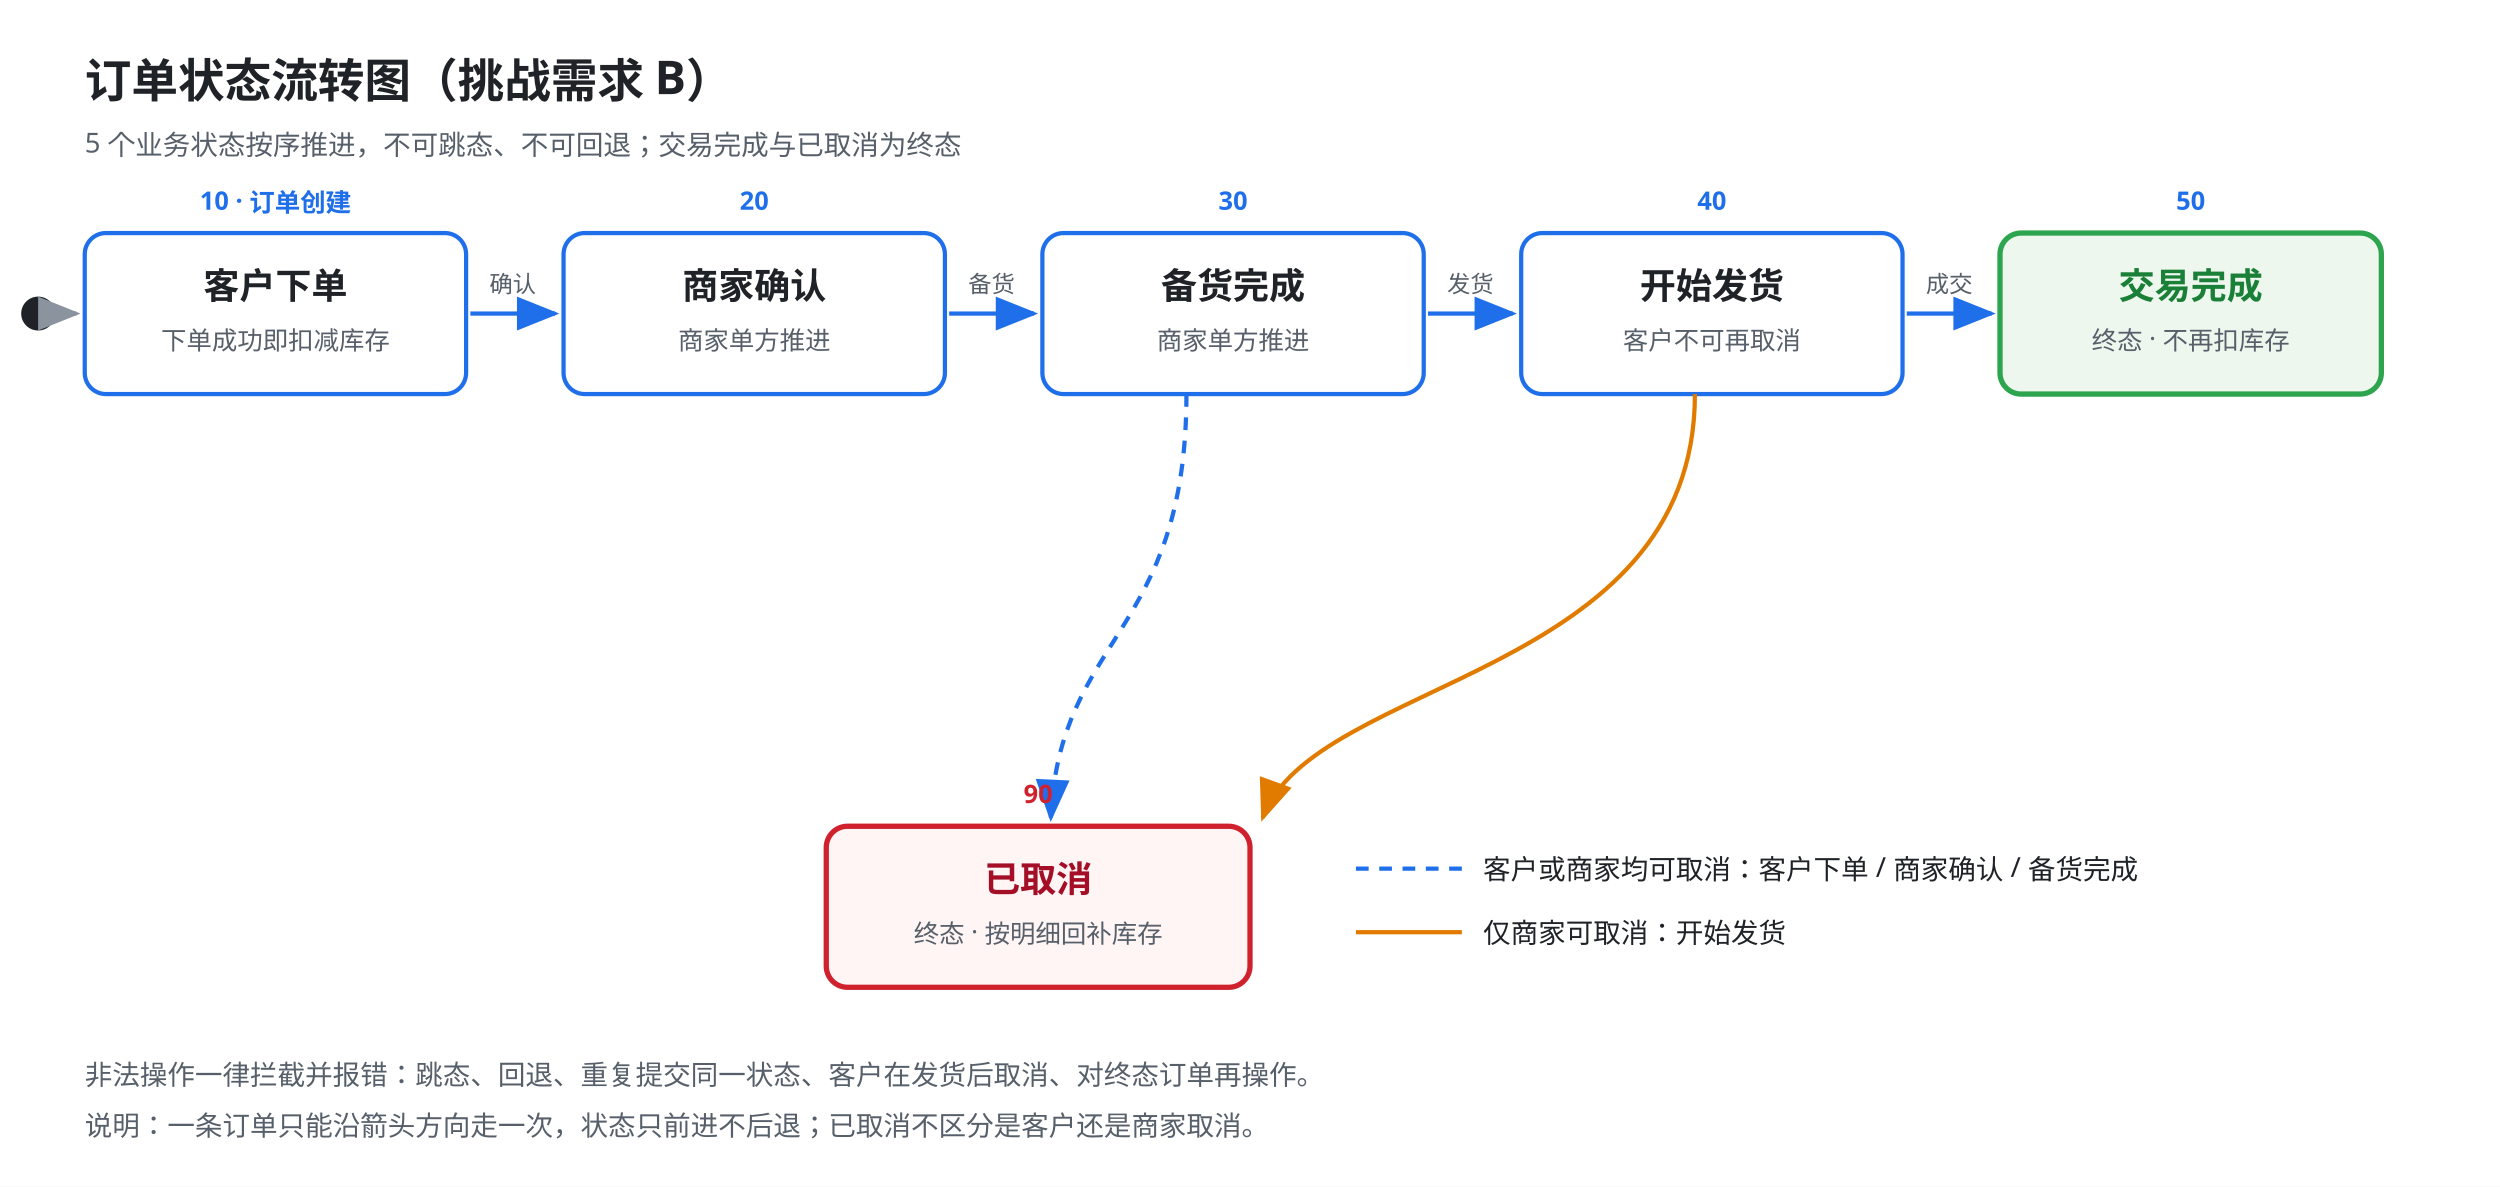
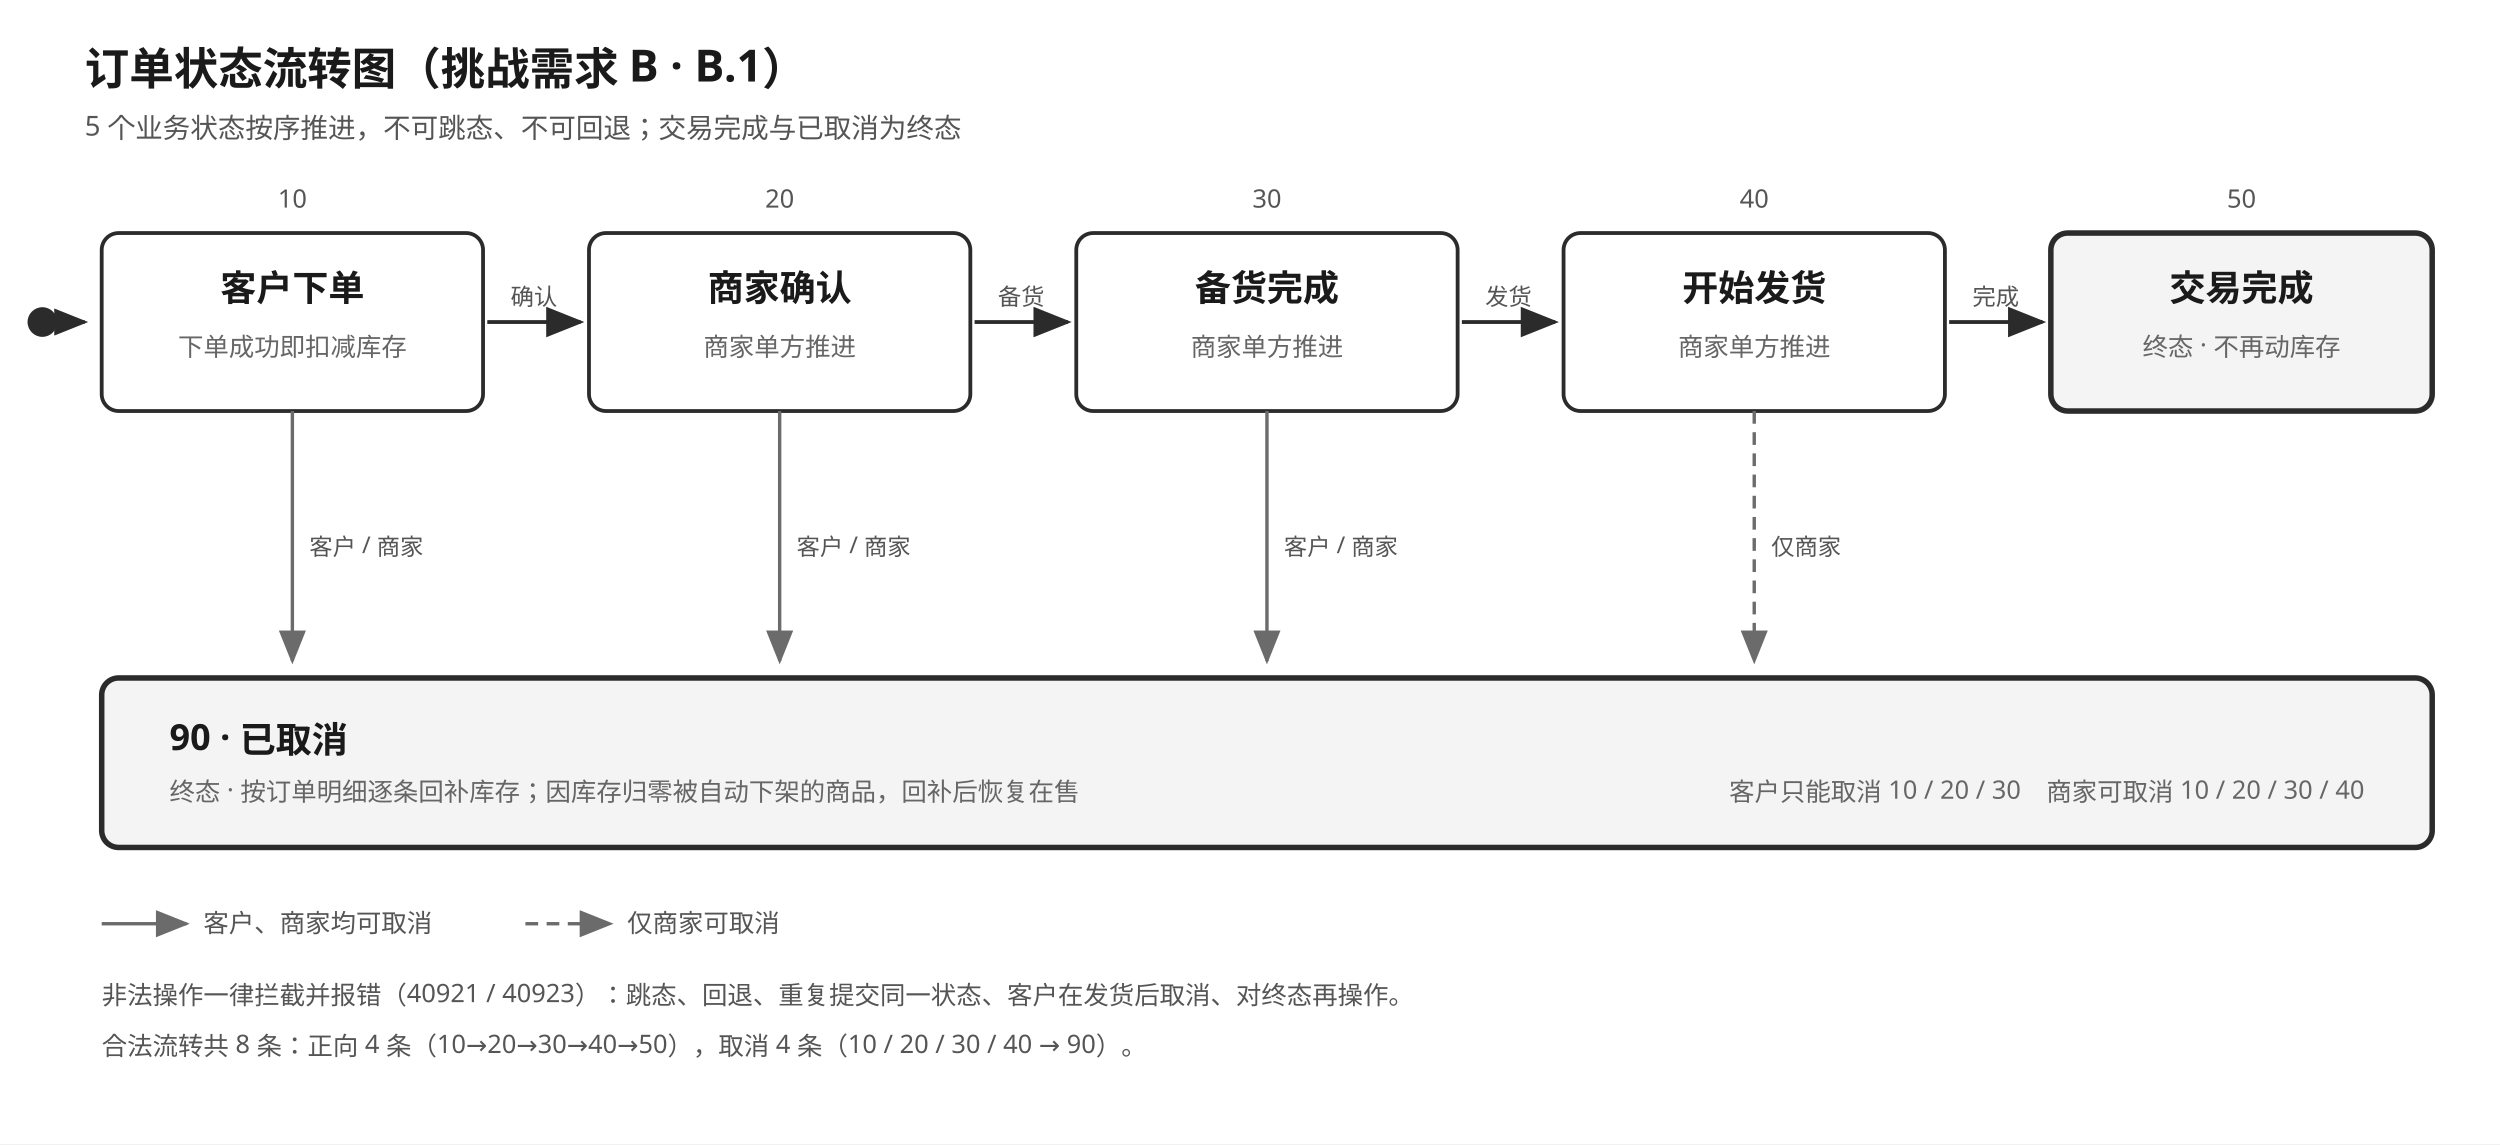
- <svg xmlns="http://www.w3.org/2000/svg" viewBox="0 0 1180 560" width="1180" height="560" font-family="Microsoft YaHei, PingFang SC, Segoe UI, sans-serif">
+ <svg xmlns="http://www.w3.org/2000/svg" viewBox="0 0 1180 540" width="1180" height="540" font-family="Microsoft YaHei, PingFang SC, Segoe UI, sans-serif">
  <defs>
-     <marker id="arrBlue" markerWidth="10" markerHeight="8" refX="9" refY="4" orient="auto">
-       <path d="M0,0 L10,4 L0,8 Z" fill="#1f6feb" />
-     </marker>
-     <marker id="arrOrange" markerWidth="10" markerHeight="8" refX="9" refY="4" orient="auto">
-       <path d="M0,0 L10,4 L0,8 Z" fill="#e07b00" />
+     <marker id="arrDark" markerWidth="10" markerHeight="8" refX="9" refY="4" orient="auto">
+       <path d="M0,0 L10,4 L0,8 Z" fill="#2b2b2b" />
    </marker>
    <marker id="arrGray" markerWidth="10" markerHeight="8" refX="9" refY="4" orient="auto">
-       <path d="M0,0 L10,4 L0,8 Z" fill="#8b949e" />
+       <path d="M0,0 L10,4 L0,8 Z" fill="#6b6b6b" />
    </marker>
  </defs>
-   <rect x="0" y="0" width="1180" height="560" fill="#ffffff" />
-   <text x="40" y="46" font-size="22" font-weight="bold" fill="#1f2328">订单状态流转图（挑战需求 B）</text>
-   <text x="40" y="72" font-size="13" fill="#57606a">5 个业务状态按序推进，不可跳态、不可回退；交易完成与已取消为终态</text>
-   <circle cx="18" cy="148" r="8" fill="#1f2328" />
-   <line x1="26" y1="148" x2="36" y2="148" stroke="#8b949e" stroke-width="2" marker-end="url(#arrGray)" />
-   <rect x="40" y="110" width="180" height="76" rx="10" fill="#ffffff" stroke="#1f6feb" stroke-width="2" />
-   <text x="130" y="141" font-size="17" font-weight="bold" fill="#1f2328" text-anchor="middle">客户下单</text>
-   <text x="130" y="165" font-size="12" fill="#57606a" text-anchor="middle">下单成功即扣减库存</text>
-   <text x="130" y="99" font-size="12" fill="#1f6feb" text-anchor="middle" font-weight="bold">10 · 订单创建</text>
-   <line x1="222" y1="148" x2="262" y2="148" stroke="#1f6feb" stroke-width="2" marker-end="url(#arrBlue)" />
-   <text x="242" y="138" font-size="11" fill="#57606a" text-anchor="middle">确认</text>
-   <rect x="266" y="110" width="180" height="76" rx="10" fill="#ffffff" stroke="#1f6feb" stroke-width="2" />
-   <text x="356" y="141" font-size="17" font-weight="bold" fill="#1f2328" text-anchor="middle">商家确认</text>
-   <text x="356" y="165" font-size="12" fill="#57606a" text-anchor="middle">商家单方推进</text>
-   <text x="356" y="99" font-size="12" fill="#1f6feb" text-anchor="middle" font-weight="bold">20</text>
-   <line x1="448" y1="148" x2="488" y2="148" stroke="#1f6feb" stroke-width="2" marker-end="url(#arrBlue)" />
-   <text x="468" y="138" font-size="11" fill="#57606a" text-anchor="middle">备货</text>
-   <rect x="492" y="110" width="180" height="76" rx="10" fill="#ffffff" stroke="#1f6feb" stroke-width="2" />
-   <text x="582" y="141" font-size="17" font-weight="bold" fill="#1f2328" text-anchor="middle">备货完成</text>
-   <text x="582" y="165" font-size="12" fill="#57606a" text-anchor="middle">商家单方推进</text>
-   <text x="582" y="99" font-size="12" fill="#1f6feb" text-anchor="middle" font-weight="bold">30</text>
-   <line x1="674" y1="148" x2="714" y2="148" stroke="#1f6feb" stroke-width="2" marker-end="url(#arrBlue)" />
-   <text x="694" y="138" font-size="11" fill="#57606a" text-anchor="middle">发货</text>
-   <rect x="718" y="110" width="180" height="76" rx="10" fill="#ffffff" stroke="#1f6feb" stroke-width="2" />
-   <text x="808" y="141" font-size="17" font-weight="bold" fill="#1f2328" text-anchor="middle">开始发货</text>
-   <text x="808" y="165" font-size="12" fill="#57606a" text-anchor="middle">客户不可再取消</text>
-   <text x="808" y="99" font-size="12" fill="#1f6feb" text-anchor="middle" font-weight="bold">40</text>
-   <line x1="900" y1="148" x2="940" y2="148" stroke="#1f6feb" stroke-width="2" marker-end="url(#arrBlue)" />
-   <text x="920" y="138" font-size="11" fill="#57606a" text-anchor="middle">成交</text>
-   <rect x="944" y="110" width="180" height="76" rx="10" fill="#eef7ee" stroke="#2da44e" stroke-width="2.5" />
-   <text x="1034" y="141" font-size="17" font-weight="bold" fill="#1a7f37" text-anchor="middle">交易完成</text>
-   <text x="1034" y="165" font-size="12" fill="#57606a" text-anchor="middle">终态 · 不再扣库存</text>
-   <text x="1034" y="99" font-size="12" fill="#1f6feb" text-anchor="middle" font-weight="bold">50</text>
-   <path d="M 560 186 C 560 300, 500 300, 496 386" fill="none" stroke="#1f6feb" stroke-width="2" stroke-dasharray="6 5" marker-end="url(#arrBlue)" />
-   <path d="M 800 186 C 800 320, 620 320, 596 386" fill="none" stroke="#e07b00" stroke-width="2" marker-end="url(#arrOrange)" />
-   <rect x="390" y="390" width="200" height="76" rx="10" fill="#fff5f5" stroke="#cf222e" stroke-width="2.5" />
-   <text x="490" y="421" font-size="17" font-weight="bold" fill="#a40e26" text-anchor="middle">已取消</text>
-   <text x="490" y="445" font-size="12" fill="#57606a" text-anchor="middle">终态 · 按明细回补库存</text>
-   <text x="490" y="379" font-size="12" fill="#cf222e" text-anchor="middle" font-weight="bold">90</text>
-   <line x1="640" y1="410" x2="690" y2="410" stroke="#1f6feb" stroke-width="2" stroke-dasharray="6 5" />
-   <text x="700" y="415" font-size="13" fill="#1f2328">客户或商家均可取消：客户下单 / 商家确认 / 备货完成</text>
-   <line x1="640" y1="440" x2="690" y2="440" stroke="#e07b00" stroke-width="2" />
-   <text x="700" y="445" font-size="13" fill="#1f2328">仅商家可取消：开始发货</text>
-   <text x="40" y="512" font-size="13" fill="#57606a">非法操作一律拦截并报错：跳态、回退、重复提交同一状态、客户在发货后取消、对终态订单再操作。</text>
-   <text x="40" y="536" font-size="13" fill="#57606a">说明：一条订单只能沿箭头方向走一次，状态只前进不后退；已取消不区分是客户还是商家取消。</text>
+   <rect x="0" y="0" width="1180" height="540" fill="#ffffff" />
+   <text x="40" y="40" font-size="21" font-weight="bold" fill="#1a1a1a">订单状态流转图（挑战需求 B · B.1）</text>
+   <text x="40" y="64" font-size="13" fill="#555555">5 个业务状态按序推进，不可跳态、不可回退；交易完成与已取消为终态</text>
+   <circle cx="20" cy="152" r="7" fill="#2b2b2b" />
+   <line x1="27" y1="152" x2="40" y2="152" stroke="#2b2b2b" stroke-width="1.6" marker-end="url(#arrDark)" />
+   <rect x="48" y="110" width="180" height="84" rx="8" fill="#ffffff" stroke="#2b2b2b" stroke-width="1.8" />
+   <text x="138" y="98" font-size="12" fill="#555555" text-anchor="middle">10</text>
+   <text x="138" y="142" font-size="17" font-weight="bold" fill="#1a1a1a" text-anchor="middle">客户下单</text>
+   <text x="138" y="168" font-size="12" fill="#666666" text-anchor="middle">下单成功即扣减库存</text>
+   <line x1="230" y1="152" x2="274" y2="152" stroke="#2b2b2b" stroke-width="1.8" marker-end="url(#arrDark)" />
+   <text x="252" y="144" font-size="11" fill="#555555" text-anchor="middle">确认</text>
+   <rect x="278" y="110" width="180" height="84" rx="8" fill="#ffffff" stroke="#2b2b2b" stroke-width="1.8" />
+   <text x="368" y="98" font-size="12" fill="#555555" text-anchor="middle">20</text>
+   <text x="368" y="142" font-size="17" font-weight="bold" fill="#1a1a1a" text-anchor="middle">商家确认</text>
+   <text x="368" y="168" font-size="12" fill="#666666" text-anchor="middle">商家单方推进</text>
+   <line x1="460" y1="152" x2="504" y2="152" stroke="#2b2b2b" stroke-width="1.8" marker-end="url(#arrDark)" />
+   <text x="482" y="144" font-size="11" fill="#555555" text-anchor="middle">备货</text>
+   <rect x="508" y="110" width="180" height="84" rx="8" fill="#ffffff" stroke="#2b2b2b" stroke-width="1.8" />
+   <text x="598" y="98" font-size="12" fill="#555555" text-anchor="middle">30</text>
+   <text x="598" y="142" font-size="17" font-weight="bold" fill="#1a1a1a" text-anchor="middle">备货完成</text>
+   <text x="598" y="168" font-size="12" fill="#666666" text-anchor="middle">商家单方推进</text>
+   <line x1="690" y1="152" x2="734" y2="152" stroke="#2b2b2b" stroke-width="1.8" marker-end="url(#arrDark)" />
+   <text x="712" y="144" font-size="11" fill="#555555" text-anchor="middle">发货</text>
+   <rect x="738" y="110" width="180" height="84" rx="8" fill="#ffffff" stroke="#2b2b2b" stroke-width="1.8" />
+   <text x="828" y="98" font-size="12" fill="#555555" text-anchor="middle">40</text>
+   <text x="828" y="142" font-size="17" font-weight="bold" fill="#1a1a1a" text-anchor="middle">开始发货</text>
+   <text x="828" y="168" font-size="12" fill="#666666" text-anchor="middle">商家单方推进</text>
+   <line x1="920" y1="152" x2="964" y2="152" stroke="#2b2b2b" stroke-width="1.8" marker-end="url(#arrDark)" />
+   <text x="942" y="144" font-size="11" fill="#555555" text-anchor="middle">完成</text>
+   <rect x="968" y="110" width="180" height="84" rx="8" fill="#f4f4f4" stroke="#2b2b2b" stroke-width="2.6" />
+   <text x="1058" y="98" font-size="12" fill="#555555" text-anchor="middle">50</text>
+   <text x="1058" y="142" font-size="17" font-weight="bold" fill="#1a1a1a" text-anchor="middle">交易完成</text>
+   <text x="1058" y="168" font-size="12" fill="#666666" text-anchor="middle">终态 · 不再动库存</text>
+   <line x1="138" y1="194" x2="138" y2="312" stroke="#6b6b6b" stroke-width="1.6" marker-end="url(#arrGray)" />
+   <text x="146" y="262" font-size="11" fill="#555555">客户 / 商家</text>
+   <line x1="368" y1="194" x2="368" y2="312" stroke="#6b6b6b" stroke-width="1.6" marker-end="url(#arrGray)" />
+   <text x="376" y="262" font-size="11" fill="#555555">客户 / 商家</text>
+   <line x1="598" y1="194" x2="598" y2="312" stroke="#6b6b6b" stroke-width="1.6" marker-end="url(#arrGray)" />
+   <text x="606" y="262" font-size="11" fill="#555555">客户 / 商家</text>
+   <line x1="828" y1="194" x2="828" y2="312" stroke="#6b6b6b" stroke-width="1.6" stroke-dasharray="6 4" marker-end="url(#arrGray)" />
+   <text x="836" y="262" font-size="11" fill="#555555">仅商家</text>
+   <rect x="48" y="320" width="1100" height="80" rx="8" fill="#f4f4f4" stroke="#2b2b2b" stroke-width="2.6" />
+   <text x="80" y="354" font-size="17" font-weight="bold" fill="#1a1a1a">90 · 已取消</text>
+   <text x="80" y="378" font-size="12" fill="#666666">终态 · 按订单明细逐条回补库存；因库存归零被自动下架的商品，回补后恢复在售</text>
+   <text x="1116" y="378" font-size="12" fill="#666666" text-anchor="end">客户只能取消 10 / 20 / 30　商家可取消 10 / 20 / 30 / 40</text>
+   <line x1="48" y1="436" x2="88" y2="436" stroke="#6b6b6b" stroke-width="1.6" marker-end="url(#arrGray)" />
+   <text x="96" y="440" font-size="12" fill="#555555">客户、商家均可取消</text>
+   <line x1="248" y1="436" x2="288" y2="436" stroke="#6b6b6b" stroke-width="1.6" stroke-dasharray="6 4" marker-end="url(#arrGray)" />
+   <text x="296" y="440" font-size="12" fill="#555555">仅商家可取消</text>
+   <text x="48" y="474" font-size="12" fill="#555555">非法操作一律拦截并报错（40921 / 40923）：跳态、回退、重复提交同一状态、客户在发货后取消、对终态再操作。</text>
+   <text x="48" y="498" font-size="12" fill="#555555">合法流转共 8 条：正向 4 条（10→20→30→40→50），取消 4 条（10 / 20 / 30 / 40 → 90）。</text>
</svg>
